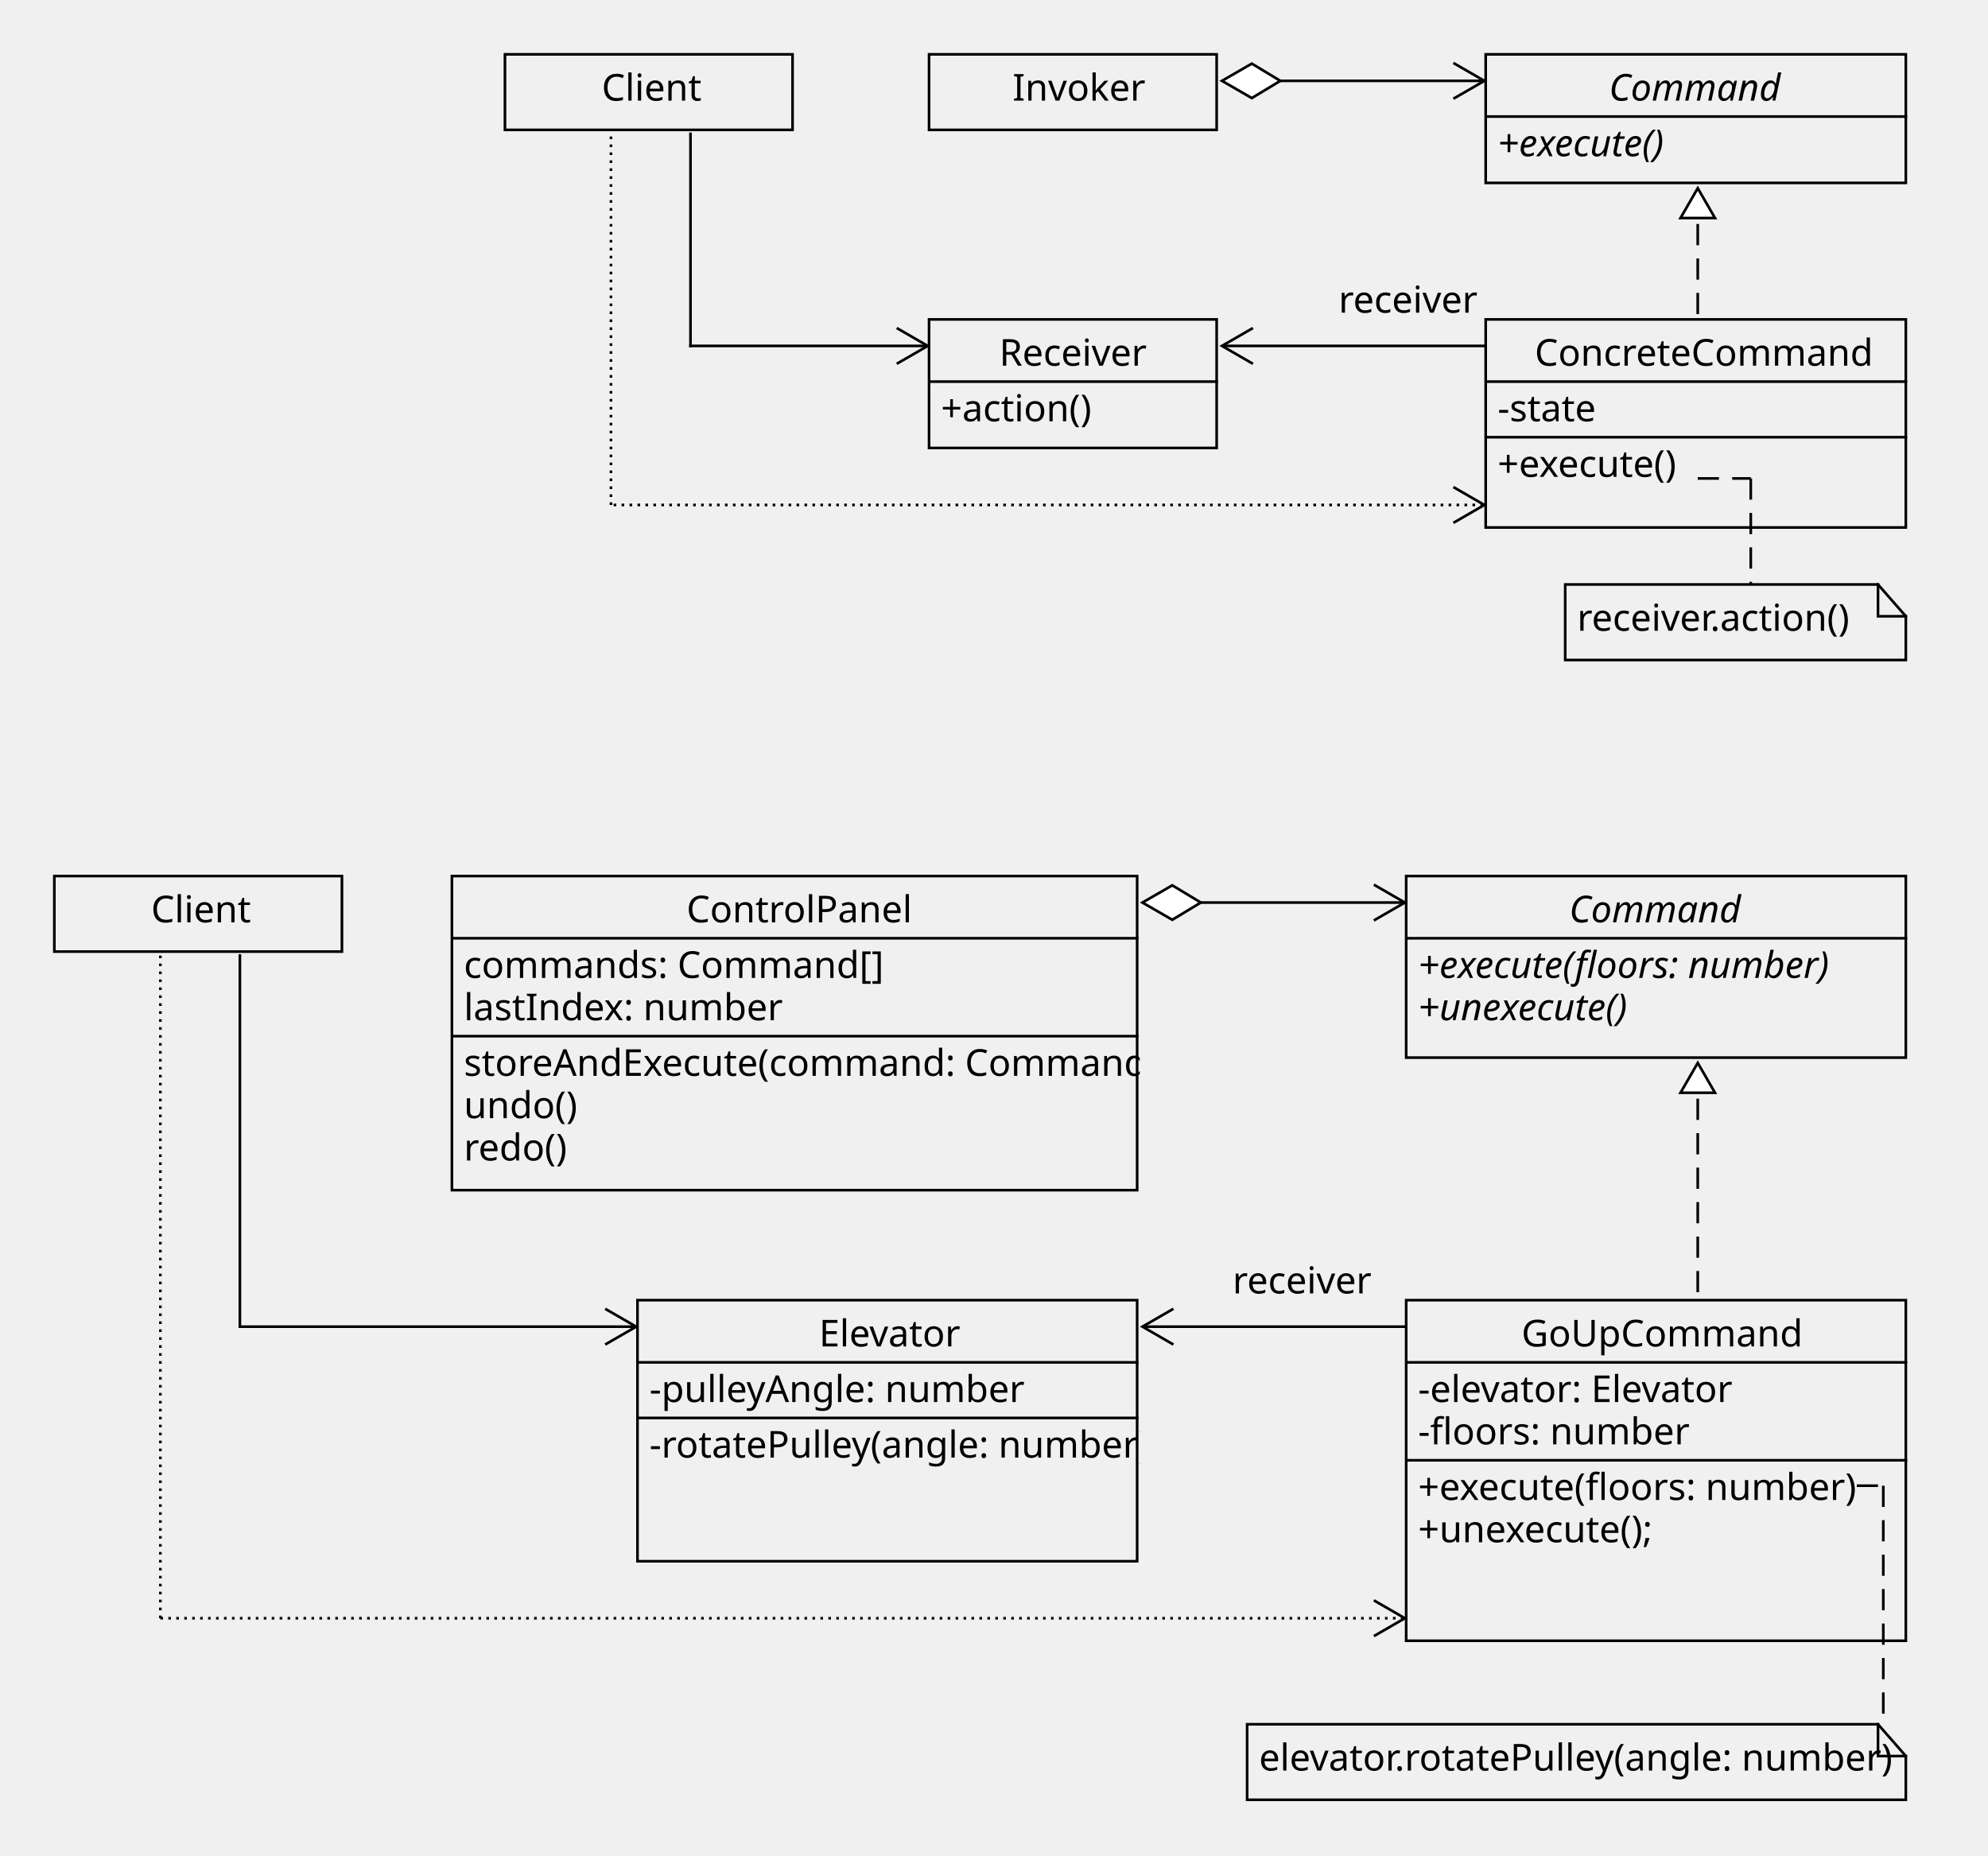
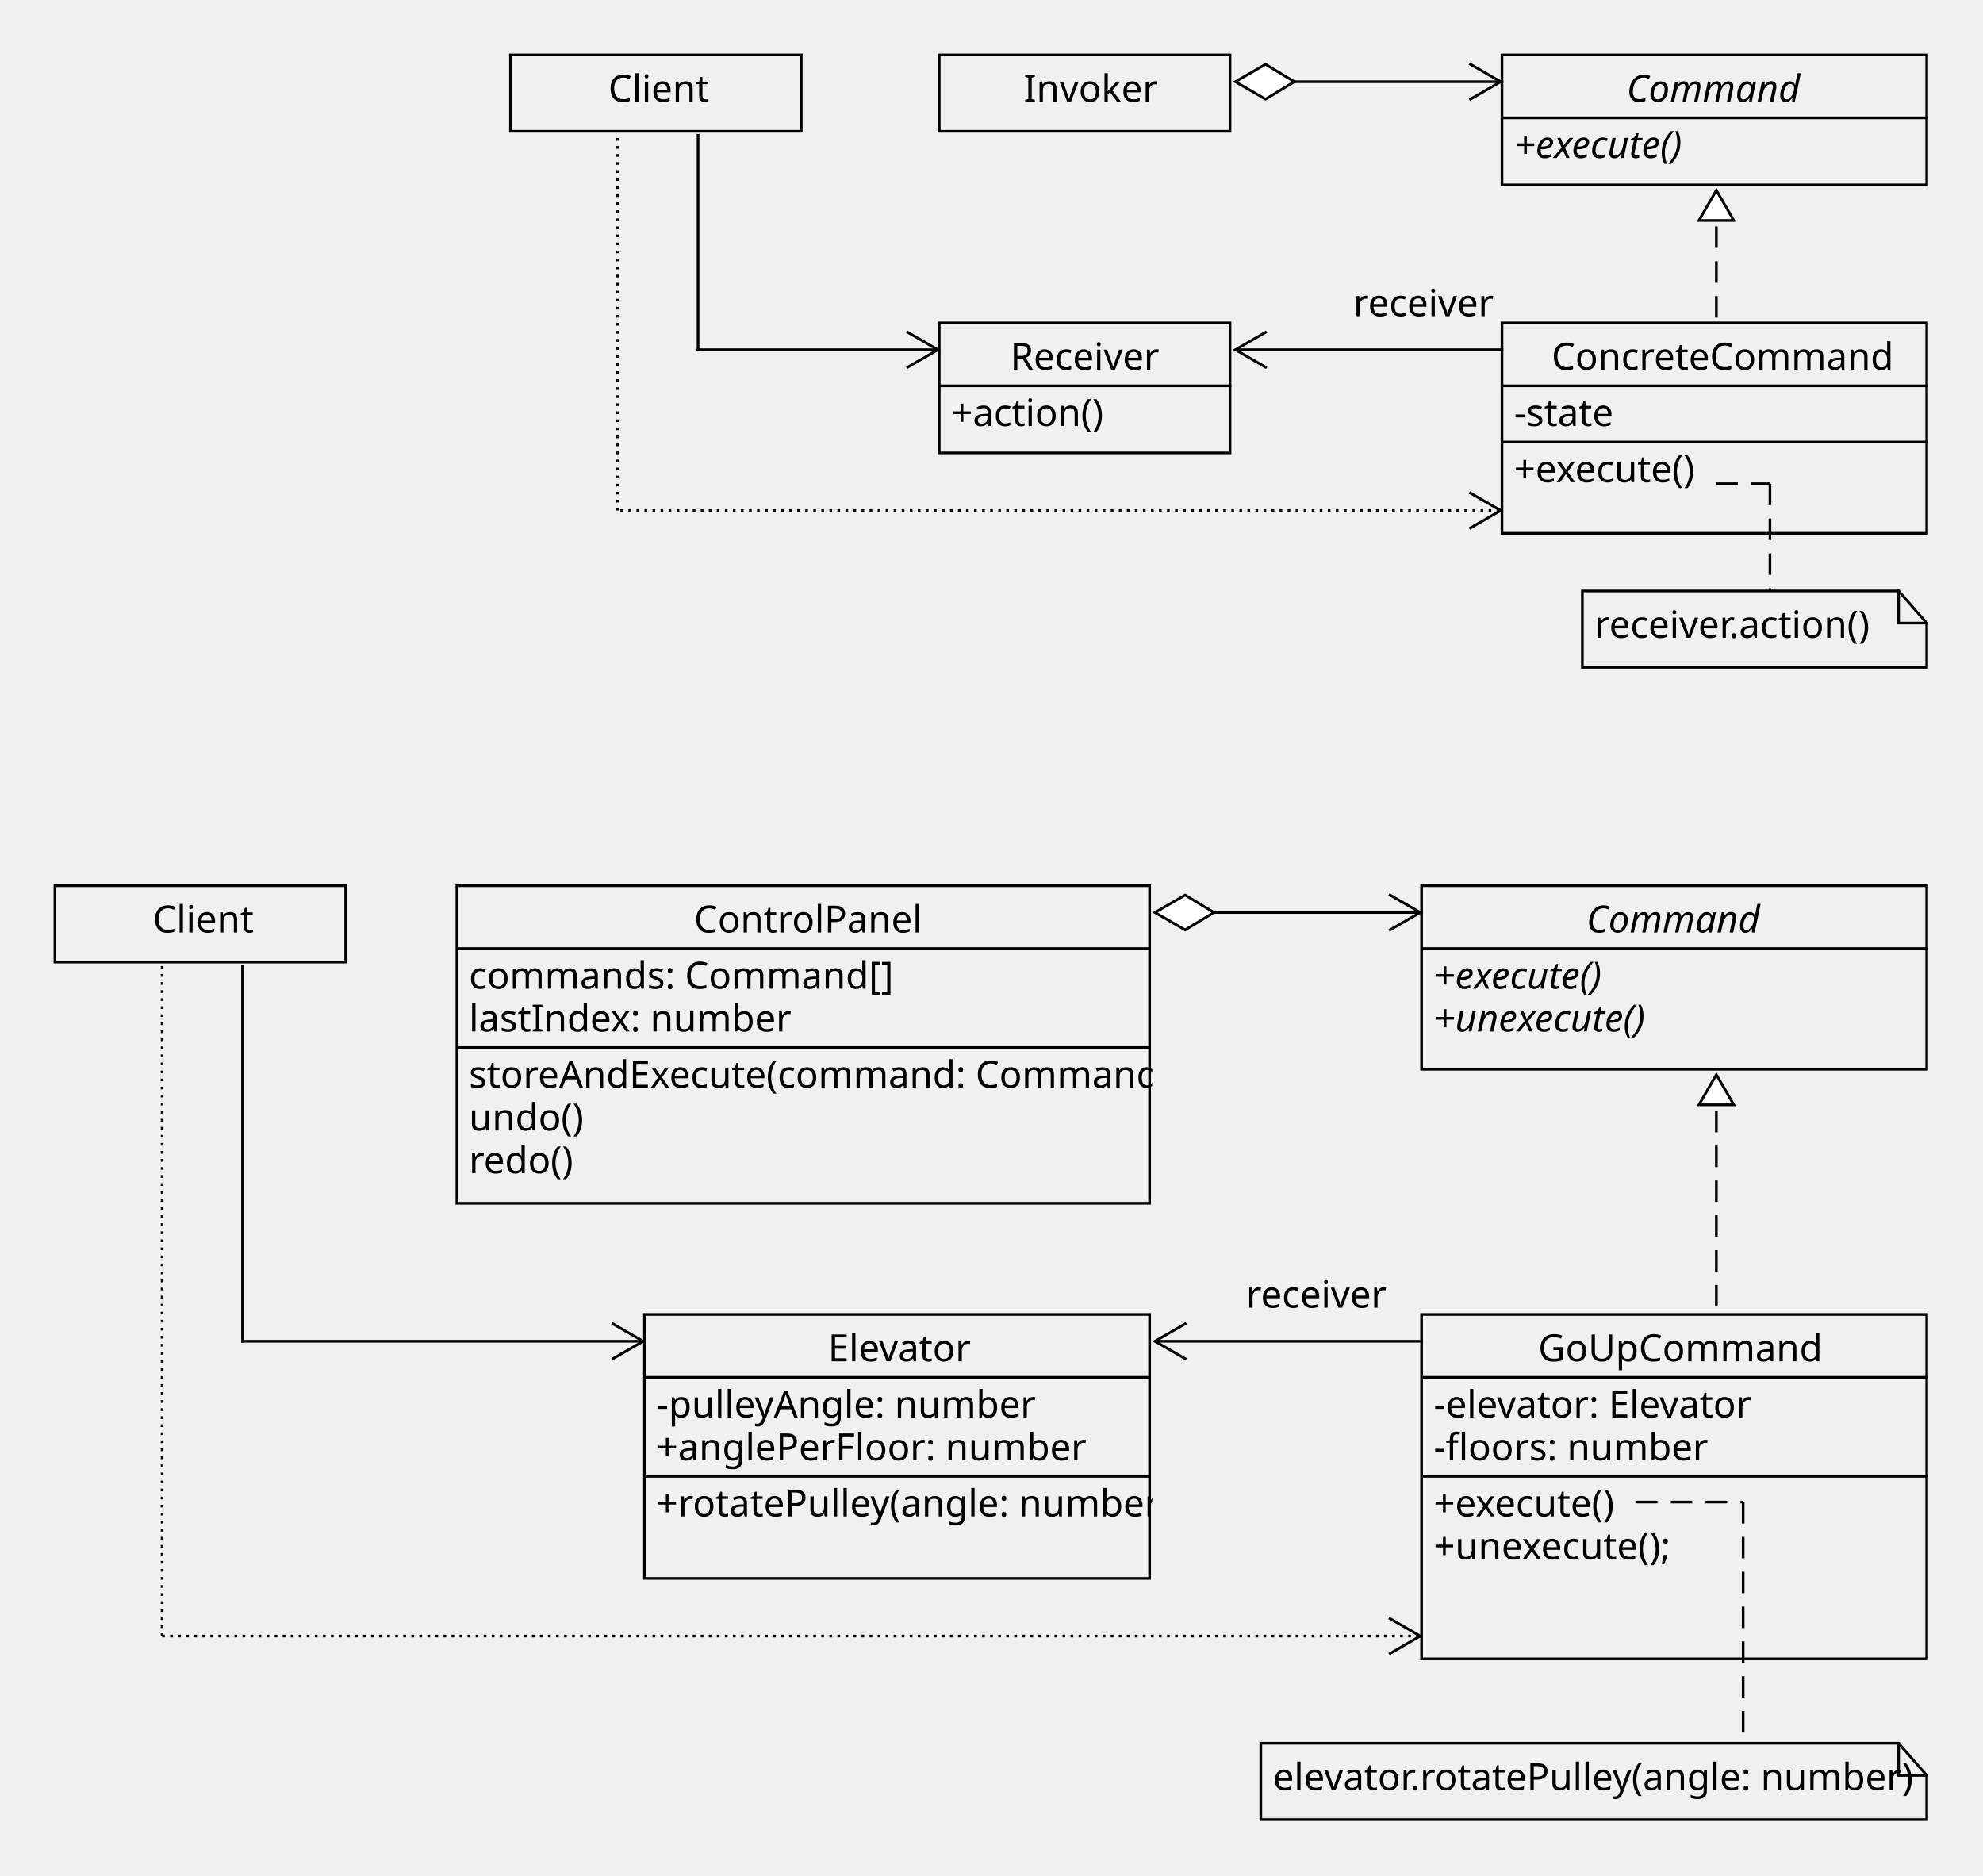
- <svg xmlns="http://www.w3.org/2000/svg" fill-opacity="1" color-rendering="auto" color-interpolation="auto" text-rendering="auto" stroke="black" stroke-linecap="square" width="750" stroke-miterlimit="10" shape-rendering="auto" stroke-opacity="1" fill="black" stroke-dasharray="none" font-weight="normal" stroke-width="1" viewBox="230 0 750 700" height="700" font-family="'Dialog'" font-style="normal" stroke-linejoin="miter" font-size="12px" stroke-dashoffset="0" image-rendering="auto">
+ <svg xmlns="http://www.w3.org/2000/svg" fill-opacity="1" color-rendering="auto" color-interpolation="auto" text-rendering="auto" stroke="black" stroke-linecap="square" width="740" stroke-miterlimit="10" shape-rendering="auto" stroke-opacity="1" fill="black" stroke-dasharray="none" font-weight="normal" stroke-width="1" viewBox="230 0 740 700" height="700" font-family="'Dialog'" font-style="normal" stroke-linejoin="miter" font-size="12px" stroke-dashoffset="0" image-rendering="auto">
  <defs id="genericDefs" />
  <g>
    <defs id="defs1">
      <clipPath clipPathUnits="userSpaceOnUse" id="clipPath1">
        <path d="M0 0 L2147483647 0 L2147483647 2147483647 L0 2147483647 L0 0 Z" />
      </clipPath>
      <clipPath clipPathUnits="userSpaceOnUse" id="clipPath2">
        <path d="M0 0 L0 30 L80 30 L80 0 Z" />
      </clipPath>
      <clipPath clipPathUnits="userSpaceOnUse" id="clipPath3">
        <path d="M0 0 L0 100 L190 100 L190 0 Z" />
      </clipPath>
      <clipPath clipPathUnits="userSpaceOnUse" id="clipPath4">
        <path d="M0 0 L0 30 L250 30 L250 0 Z" />
      </clipPath>
      <clipPath clipPathUnits="userSpaceOnUse" id="clipPath5">
        <path d="M0 0 L0 130 L190 130 L190 0 Z" />
      </clipPath>
      <clipPath clipPathUnits="userSpaceOnUse" id="clipPath6">
        <path d="M0 0 L0 70 L190 70 L190 0 Z" />
      </clipPath>
      <clipPath clipPathUnits="userSpaceOnUse" id="clipPath7">
        <path d="M0 0 L0 120 L260 120 L260 0 Z" />
      </clipPath>
      <clipPath clipPathUnits="userSpaceOnUse" id="clipPath8">
        <path d="M0 0 L0 30 L110 30 L110 0 Z" />
      </clipPath>
      <clipPath clipPathUnits="userSpaceOnUse" id="clipPath9">
        <path d="M0 0 L0 50 L110 50 L110 0 Z" />
      </clipPath>
      <clipPath clipPathUnits="userSpaceOnUse" id="clipPath10">
        <path d="M0 0 L0 30 L130 30 L130 0 Z" />
      </clipPath>
      <clipPath clipPathUnits="userSpaceOnUse" id="clipPath11">
        <path d="M0 0 L0 80 L160 80 L160 0 Z" />
      </clipPath>
      <clipPath clipPathUnits="userSpaceOnUse" id="clipPath12">
        <path d="M0 0 L0 50 L160 50 L160 0 Z" />
      </clipPath>
      <clipPath clipPathUnits="userSpaceOnUse" id="clipPath13">
        <path d="M0 0 L0 280 L500 280 L500 0 Z" />
      </clipPath>
      <clipPath clipPathUnits="userSpaceOnUse" id="clipPath14">
        <path d="M0 0 L0 170 L180 170 L180 0 Z" />
      </clipPath>
      <clipPath clipPathUnits="userSpaceOnUse" id="clipPath15">
-         <path d="M0 0 L0 30 L40 30 L40 0 Z" />
+         <path d="M0 0 L0 30 L70 30 L70 0 Z" />
      </clipPath>
      <clipPath clipPathUnits="userSpaceOnUse" id="clipPath16">
        <path d="M0 0 L0 120 L30 120 L30 0 Z" />
      </clipPath>
      <clipPath clipPathUnits="userSpaceOnUse" id="clipPath17">
        <path d="M0 0 L0 170 L360 170 L360 0 Z" />
      </clipPath>
      <clipPath clipPathUnits="userSpaceOnUse" id="clipPath18">
        <path d="M0 0 L0 110 L120 110 L120 0 Z" />
      </clipPath>
      <clipPath clipPathUnits="userSpaceOnUse" id="clipPath19">
        <path d="M0 0 L0 30 L50 30 L50 0 Z" />
      </clipPath>
      <clipPath clipPathUnits="userSpaceOnUse" id="clipPath20">
        <path d="M0 0 L0 70 L30 70 L30 0 Z" />
      </clipPath>
      <clipPath clipPathUnits="userSpaceOnUse" id="clipPath21">
        <path d="M0 0 L0 80 L30 80 L30 0 Z" />
      </clipPath>
    </defs>
    <g font-family="sans-serif" font-size="14px" transform="translate(690,470)">
      <text x="5" xml:space="preserve" y="17.969" clip-path="url(#clipPath2)" stroke="none">receiver</text>
    </g>
    <g fill="rgb(255,255,255)" fill-opacity="0" transform="translate(470,490)" stroke-opacity="0" stroke="rgb(255,255,255)">
      <rect x="0.5" width="188.5" height="98.5" y="0.5" clip-path="url(#clipPath3)" stroke="none" />
    </g>
    <g transform="translate(470,490)">
      <rect fill="none" x="0.5" width="188.5" height="98.5" y="0.5" clip-path="url(#clipPath3)" />
      <text x="69" font-size="14px" y="17.969" clip-path="url(#clipPath3)" font-family="sans-serif" stroke="none" xml:space="preserve">Elevator</text>
      <path fill="none" d="M1 23.969 L189 23.969" clip-path="url(#clipPath3)" />
      <text x="5" font-size="14px" y="38.938" clip-path="url(#clipPath3)" font-family="sans-serif" stroke="none" xml:space="preserve">-pulleyAngle: number</text>
-       <path fill="none" d="M1 44.938 L189 44.938" clip-path="url(#clipPath3)" />
-       <text x="5" font-size="14px" y="59.906" clip-path="url(#clipPath3)" font-family="sans-serif" stroke="none" xml:space="preserve">-rotatePulley(angle: number)</text>
+       <text x="5" font-size="14px" y="54.906" clip-path="url(#clipPath3)" font-family="sans-serif" stroke="none" xml:space="preserve">+anglePerFloor: number</text>
+       <path fill="none" d="M1 60.906 L189 60.906" clip-path="url(#clipPath3)" />
+       <text x="5" font-size="14px" y="75.875" clip-path="url(#clipPath3)" font-family="sans-serif" stroke="none" xml:space="preserve">+rotatePulley(angle: number)</text>
    </g>
    <g fill="rgb(255,255,255)" fill-opacity="0" transform="translate(700,650)" stroke-opacity="0" stroke="rgb(255,255,255)">
      <path d="M0.5 0.5 L238.5 0.5 L249 12.5 L249 29 L0.5 29 Z" stroke="none" clip-path="url(#clipPath4)" />
    </g>
    <g transform="translate(700,650)">
      <path fill="none" d="M0.5 0.5 L238.5 0.5 L249 12.5 L249 29 L0.5 29 Z" clip-path="url(#clipPath4)" />
      <path fill="none" d="M238.5 0.5 L238.5 12.5 L249 12.5" clip-path="url(#clipPath4)" />
      <text x="5" font-size="14px" y="17.969" clip-path="url(#clipPath4)" font-family="sans-serif" stroke="none" xml:space="preserve">elevator.rotatePulley(angle: number)</text>
      <text x="5" font-size="14px" y="33.938" clip-path="url(#clipPath4)" font-family="sans-serif" stroke="none" xml:space="preserve">    </text>
    </g>
    <g fill="rgb(255,255,255)" fill-opacity="0" transform="translate(760,490)" stroke-opacity="0" stroke="rgb(255,255,255)">
      <rect x="0.5" width="188.5" height="128.5" y="0.5" clip-path="url(#clipPath5)" stroke="none" />
    </g>
    <g transform="translate(760,490)">
      <rect fill="none" x="0.5" width="188.5" height="128.5" y="0.5" clip-path="url(#clipPath5)" />
      <text x="44" font-size="14px" y="17.969" clip-path="url(#clipPath5)" font-family="sans-serif" stroke="none" xml:space="preserve">GoUpCommand</text>
      <path fill="none" d="M1 23.969 L189 23.969" clip-path="url(#clipPath5)" />
      <text x="5" font-size="14px" y="38.938" clip-path="url(#clipPath5)" font-family="sans-serif" stroke="none" xml:space="preserve">-elevator: Elevator</text>
      <text x="5" font-size="14px" y="54.906" clip-path="url(#clipPath5)" font-family="sans-serif" stroke="none" xml:space="preserve">-floors: number</text>
      <path fill="none" d="M1 60.906 L189 60.906" clip-path="url(#clipPath5)" />
-       <text x="5" font-size="14px" y="75.875" clip-path="url(#clipPath5)" font-family="sans-serif" stroke="none" xml:space="preserve">+execute(floors: number)</text>
+       <text x="5" font-size="14px" y="75.875" clip-path="url(#clipPath5)" font-family="sans-serif" stroke="none" xml:space="preserve">+execute()</text>
      <text x="5" font-size="14px" y="91.844" clip-path="url(#clipPath5)" font-family="sans-serif" stroke="none" xml:space="preserve">+unexecute();</text>
    </g>
    <g fill="rgb(255,255,255)" fill-opacity="0" transform="translate(760,330)" stroke-opacity="0" stroke="rgb(255,255,255)">
      <rect x="0.5" width="188.5" height="68.5" y="0.5" clip-path="url(#clipPath6)" stroke="none" />
    </g>
    <g transform="translate(760,330)">
      <rect fill="none" x="0.5" width="188.5" height="68.5" y="0.5" clip-path="url(#clipPath6)" />
      <text x="62" font-size="14px" y="17.969" clip-path="url(#clipPath6)" font-family="sans-serif" font-style="italic" stroke="none" xml:space="preserve">Command</text>
      <path fill="none" d="M1 23.969 L189 23.969" clip-path="url(#clipPath6)" />
-       <text x="5" font-size="14px" y="38.938" clip-path="url(#clipPath6)" font-family="sans-serif" font-style="italic" stroke="none" xml:space="preserve">+execute(floors: number)</text>
+       <text x="5" font-size="14px" y="38.938" clip-path="url(#clipPath6)" font-family="sans-serif" font-style="italic" stroke="none" xml:space="preserve">+execute()</text>
      <text x="5" font-size="14px" y="54.906" clip-path="url(#clipPath6)" font-family="sans-serif" font-style="italic" stroke="none" xml:space="preserve">+unexecute()</text>
    </g>
    <g fill="rgb(255,255,255)" fill-opacity="0" transform="translate(400,330)" stroke-opacity="0" stroke="rgb(255,255,255)">
      <rect x="0.5" width="258.5" height="118.5" y="0.5" clip-path="url(#clipPath7)" stroke="none" />
    </g>
    <g transform="translate(400,330)">
      <rect fill="none" x="0.5" width="258.5" height="118.5" y="0.5" clip-path="url(#clipPath7)" />
      <text x="89" font-size="14px" y="17.969" clip-path="url(#clipPath7)" font-family="sans-serif" stroke="none" xml:space="preserve">ControlPanel</text>
      <path fill="none" d="M1 23.969 L259 23.969" clip-path="url(#clipPath7)" />
      <text x="5" font-size="14px" y="38.938" clip-path="url(#clipPath7)" font-family="sans-serif" stroke="none" xml:space="preserve">commands: Command[]</text>
      <text x="5" font-size="14px" y="54.906" clip-path="url(#clipPath7)" font-family="sans-serif" stroke="none" xml:space="preserve">lastIndex: number</text>
      <path fill="none" d="M1 60.906 L259 60.906" clip-path="url(#clipPath7)" />
      <text x="5" font-size="14px" y="75.875" clip-path="url(#clipPath7)" font-family="sans-serif" stroke="none" xml:space="preserve">storeAndExecute(command: Command)</text>
      <text x="5" font-size="14px" y="91.844" clip-path="url(#clipPath7)" font-family="sans-serif" stroke="none" xml:space="preserve">undo()</text>
      <text x="5" font-size="14px" y="107.812" clip-path="url(#clipPath7)" font-family="sans-serif" stroke="none" xml:space="preserve">redo()</text>
    </g>
    <g fill="rgb(255,255,255)" fill-opacity="0" transform="translate(250,330)" stroke-opacity="0" stroke="rgb(255,255,255)">
      <rect x="0.5" width="108.5" height="28.5" y="0.5" clip-path="url(#clipPath8)" stroke="none" />
    </g>
    <g transform="translate(250,330)">
      <rect fill="none" x="0.5" width="108.5" height="28.5" y="0.5" clip-path="url(#clipPath8)" />
      <text x="37" font-size="14px" y="17.969" clip-path="url(#clipPath8)" font-family="sans-serif" stroke="none" xml:space="preserve">Client</text>
    </g>
    <g font-family="sans-serif" font-size="14px" transform="translate(730,100)">
      <text x="5" xml:space="preserve" y="17.969" clip-path="url(#clipPath2)" stroke="none">receiver</text>
    </g>
    <g fill="rgb(255,255,255)" fill-opacity="0" transform="translate(580,120)" stroke-opacity="0" stroke="rgb(255,255,255)">
      <rect x="0.5" width="108.5" height="48.5" y="0.5" clip-path="url(#clipPath9)" stroke="none" />
    </g>
    <g transform="translate(580,120)">
      <rect fill="none" x="0.5" width="108.5" height="48.5" y="0.5" clip-path="url(#clipPath9)" />
      <text x="27" font-size="14px" y="17.969" clip-path="url(#clipPath9)" font-family="sans-serif" stroke="none" xml:space="preserve">Receiver</text>
      <path fill="none" d="M1 23.969 L109 23.969" clip-path="url(#clipPath9)" />
      <text x="5" font-size="14px" y="38.938" clip-path="url(#clipPath9)" font-family="sans-serif" stroke="none" xml:space="preserve">+action()</text>
    </g>
    <g fill="rgb(255,255,255)" fill-opacity="0" transform="translate(820,220)" stroke-opacity="0" stroke="rgb(255,255,255)">
      <path d="M0.5 0.5 L118.5 0.5 L129 12.5 L129 29 L0.5 29 Z" stroke="none" clip-path="url(#clipPath10)" />
    </g>
    <g transform="translate(820,220)">
      <path fill="none" d="M0.5 0.5 L118.5 0.5 L129 12.5 L129 29 L0.5 29 Z" clip-path="url(#clipPath10)" />
      <path fill="none" d="M118.5 0.5 L118.5 12.5 L129 12.5" clip-path="url(#clipPath10)" />
      <text x="5" font-size="14px" y="17.969" clip-path="url(#clipPath10)" font-family="sans-serif" stroke="none" xml:space="preserve">receiver.action()</text>
      <text x="5" font-size="14px" y="33.938" clip-path="url(#clipPath10)" font-family="sans-serif" stroke="none" xml:space="preserve">    </text>
    </g>
    <g fill="rgb(255,255,255)" fill-opacity="0" transform="translate(790,120)" stroke-opacity="0" stroke="rgb(255,255,255)">
      <rect x="0.5" width="158.5" height="78.5" y="0.5" clip-path="url(#clipPath11)" stroke="none" />
    </g>
    <g transform="translate(790,120)">
      <rect fill="none" x="0.5" width="158.5" height="78.5" y="0.5" clip-path="url(#clipPath11)" />
      <text x="19" font-size="14px" y="17.969" clip-path="url(#clipPath11)" font-family="sans-serif" stroke="none" xml:space="preserve">ConcreteCommand</text>
      <path fill="none" d="M1 23.969 L159 23.969" clip-path="url(#clipPath11)" />
      <text x="5" font-size="14px" y="38.938" clip-path="url(#clipPath11)" font-family="sans-serif" stroke="none" xml:space="preserve">-state</text>
      <path fill="none" d="M1 44.938 L159 44.938" clip-path="url(#clipPath11)" />
      <text x="5" font-size="14px" y="59.906" clip-path="url(#clipPath11)" font-family="sans-serif" stroke="none" xml:space="preserve">+execute()</text>
    </g>
    <g fill="rgb(255,255,255)" fill-opacity="0" transform="translate(790,20)" stroke-opacity="0" stroke="rgb(255,255,255)">
      <rect x="0.5" width="158.5" height="48.5" y="0.5" clip-path="url(#clipPath12)" stroke="none" />
    </g>
    <g transform="translate(790,20)">
      <rect fill="none" x="0.5" width="158.5" height="48.5" y="0.5" clip-path="url(#clipPath12)" />
      <text x="47" font-size="14px" y="17.969" clip-path="url(#clipPath12)" font-family="sans-serif" font-style="italic" stroke="none" xml:space="preserve">Command</text>
      <path fill="none" d="M1 23.969 L159 23.969" clip-path="url(#clipPath12)" />
      <text x="5" font-size="14px" y="38.938" clip-path="url(#clipPath12)" font-family="sans-serif" font-style="italic" stroke="none" xml:space="preserve">+execute()</text>
    </g>
    <g fill="rgb(255,255,255)" fill-opacity="0" transform="translate(580,20)" stroke-opacity="0" stroke="rgb(255,255,255)">
      <rect x="0.5" width="108.5" height="28.5" y="0.5" clip-path="url(#clipPath8)" stroke="none" />
    </g>
    <g transform="translate(580,20)">
      <rect fill="none" x="0.5" width="108.5" height="28.5" y="0.5" clip-path="url(#clipPath8)" />
      <text x="32" font-size="14px" y="17.969" clip-path="url(#clipPath8)" font-family="sans-serif" stroke="none" xml:space="preserve">Invoker</text>
    </g>
    <g fill="rgb(255,255,255)" fill-opacity="0" transform="translate(420,20)" stroke-opacity="0" stroke="rgb(255,255,255)">
      <rect x="0.5" width="108.5" height="28.5" y="0.5" clip-path="url(#clipPath8)" stroke="none" />
    </g>
    <g transform="translate(420,20)">
      <rect fill="none" x="0.5" width="108.5" height="28.5" y="0.5" clip-path="url(#clipPath8)" />
      <text x="37" font-size="14px" y="17.969" clip-path="url(#clipPath8)" font-family="sans-serif" stroke="none" xml:space="preserve">Client</text>
    </g>
    <g stroke-dasharray="1,2" stroke-miterlimit="5" transform="translate(280,350)" stroke-linecap="butt">
      <path fill="none" d="M479.5 260.5 L10.5 260.5" clip-path="url(#clipPath13)" />
      <path fill="none" d="M10.5 260.5 L10.5 10.5" clip-path="url(#clipPath13)" />
      <path fill="none" stroke-miterlimit="10" stroke-dasharray="none" d="M468.742 254 L480 260.5 L468.742 267" clip-path="url(#clipPath13)" stroke-linecap="square" />
    </g>
    <g transform="translate(310,350)">
      <path fill="none" d="M159.5 150.5 L10.5 150.5" clip-path="url(#clipPath14)" />
      <path fill="none" d="M10.5 150.5 L10.5 10.5" clip-path="url(#clipPath14)" />
      <path fill="none" d="M148.742 144 L160 150.5 L148.742 157" clip-path="url(#clipPath14)" />
    </g>
-     <g stroke-dasharray="8,5" stroke-miterlimit="5" transform="translate(920,550)" stroke-linecap="butt">
-       <path fill="none" d="M10.5 10.5 L20.5 10.5" clip-path="url(#clipPath15)" />
-     </g>
-     <g stroke-dasharray="8,5" stroke-miterlimit="5" transform="translate(930,550)" stroke-linecap="butt">
+     <g stroke-dasharray="8,5" stroke-miterlimit="5" transform="translate(830,550)" stroke-linecap="butt">
+       <path fill="none" d="M10.5 10.5 L50.5 10.5" clip-path="url(#clipPath15)" />
+     </g>
+     <g stroke-dasharray="8,5" stroke-miterlimit="5" transform="translate(870,550)" stroke-linecap="butt">
      <path fill="none" d="M10.5 10.5 L10.5 100.5" clip-path="url(#clipPath16)" />
    </g>
    <g stroke-dasharray="8,5" stroke-miterlimit="5" transform="translate(860,390)" stroke-linecap="butt">
      <path fill="none" d="M10.5 11.5 L10.5 100.5" clip-path="url(#clipPath16)" />
      <path fill="white" d="M4 22.258 L10.5 11 L17 22.258 Z" clip-path="url(#clipPath16)" stroke="none" />
      <path fill="none" stroke-miterlimit="10" stroke-dasharray="none" d="M4 22.258 L10.5 11 L17 22.258 Z" clip-path="url(#clipPath16)" stroke-linecap="square" />
    </g>
    <g transform="translate(650,330)">
      <path fill="none" d="M11.5 10.5 L110.5 10.5" clip-path="url(#clipPath10)" />
      <path fill="white" d="M22.258 17 L11 10.5 L22.258 4 L33.017 10.5 Z" clip-path="url(#clipPath10)" stroke="none" />
      <path fill="none" d="M22.258 17 L11 10.5 L22.258 4 L33.017 10.5 Z" clip-path="url(#clipPath10)" />
      <path fill="none" d="M98.742 17 L110 10.5 L98.742 4" clip-path="url(#clipPath10)" />
    </g>
    <g transform="translate(650,490)">
      <path fill="none" d="M11.5 10.5 L110.5 10.5" clip-path="url(#clipPath10)" />
      <path fill="none" d="M22.258 17 L11 10.5 L22.258 4" clip-path="url(#clipPath10)" />
    </g>
    <g stroke-dasharray="1,2" stroke-miterlimit="5" transform="translate(450,40)" stroke-linecap="butt">
      <path fill="none" d="M339.5 150.5 L10.5 150.5" clip-path="url(#clipPath17)" />
      <path fill="none" d="M10.5 150.5 L10.5 10.5" clip-path="url(#clipPath17)" />
      <path fill="none" stroke-miterlimit="10" stroke-dasharray="none" d="M328.742 144 L340 150.5 L328.742 157" clip-path="url(#clipPath17)" stroke-linecap="square" />
    </g>
    <g transform="translate(480,40)">
      <path fill="none" d="M99.5 90.5 L10.5 90.5" clip-path="url(#clipPath18)" />
      <path fill="none" d="M10.5 90.5 L10.5 10.5" clip-path="url(#clipPath18)" />
      <path fill="none" d="M88.742 84 L100 90.5 L88.742 97" clip-path="url(#clipPath18)" />
    </g>
    <g stroke-dasharray="8,5" stroke-miterlimit="5" transform="translate(860,170)" stroke-linecap="butt">
      <path fill="none" d="M10.5 10.5 L30.5 10.5" clip-path="url(#clipPath19)" />
    </g>
    <g stroke-dasharray="8,5" stroke-miterlimit="5" transform="translate(880,170)" stroke-linecap="butt">
      <path fill="none" d="M10.5 10.5 L10.5 50.5" clip-path="url(#clipPath20)" />
    </g>
    <g stroke-dasharray="8,5" stroke-miterlimit="5" transform="translate(860,60)" stroke-linecap="butt">
      <path fill="none" d="M10.5 11.5 L10.5 60.5" clip-path="url(#clipPath21)" />
      <path fill="white" d="M4 22.258 L10.5 11 L17 22.258 Z" clip-path="url(#clipPath21)" stroke="none" />
      <path fill="none" stroke-miterlimit="10" stroke-dasharray="none" d="M4 22.258 L10.5 11 L17 22.258 Z" clip-path="url(#clipPath21)" stroke-linecap="square" />
    </g>
    <g transform="translate(680,20)">
      <path fill="none" d="M11.5 10.5 L110.5 10.5" clip-path="url(#clipPath10)" />
      <path fill="white" d="M22.258 17 L11 10.5 L22.258 4 L33.017 10.5 Z" clip-path="url(#clipPath10)" stroke="none" />
      <path fill="none" d="M22.258 17 L11 10.5 L22.258 4 L33.017 10.5 Z" clip-path="url(#clipPath10)" />
      <path fill="none" d="M98.742 17 L110 10.5 L98.742 4" clip-path="url(#clipPath10)" />
    </g>
    <g transform="translate(680,120)">
      <path fill="none" d="M11.5 10.5 L110.5 10.5" clip-path="url(#clipPath10)" />
      <path fill="none" d="M22.258 17 L11 10.5 L22.258 4" clip-path="url(#clipPath10)" />
    </g>
  </g>
</svg>
